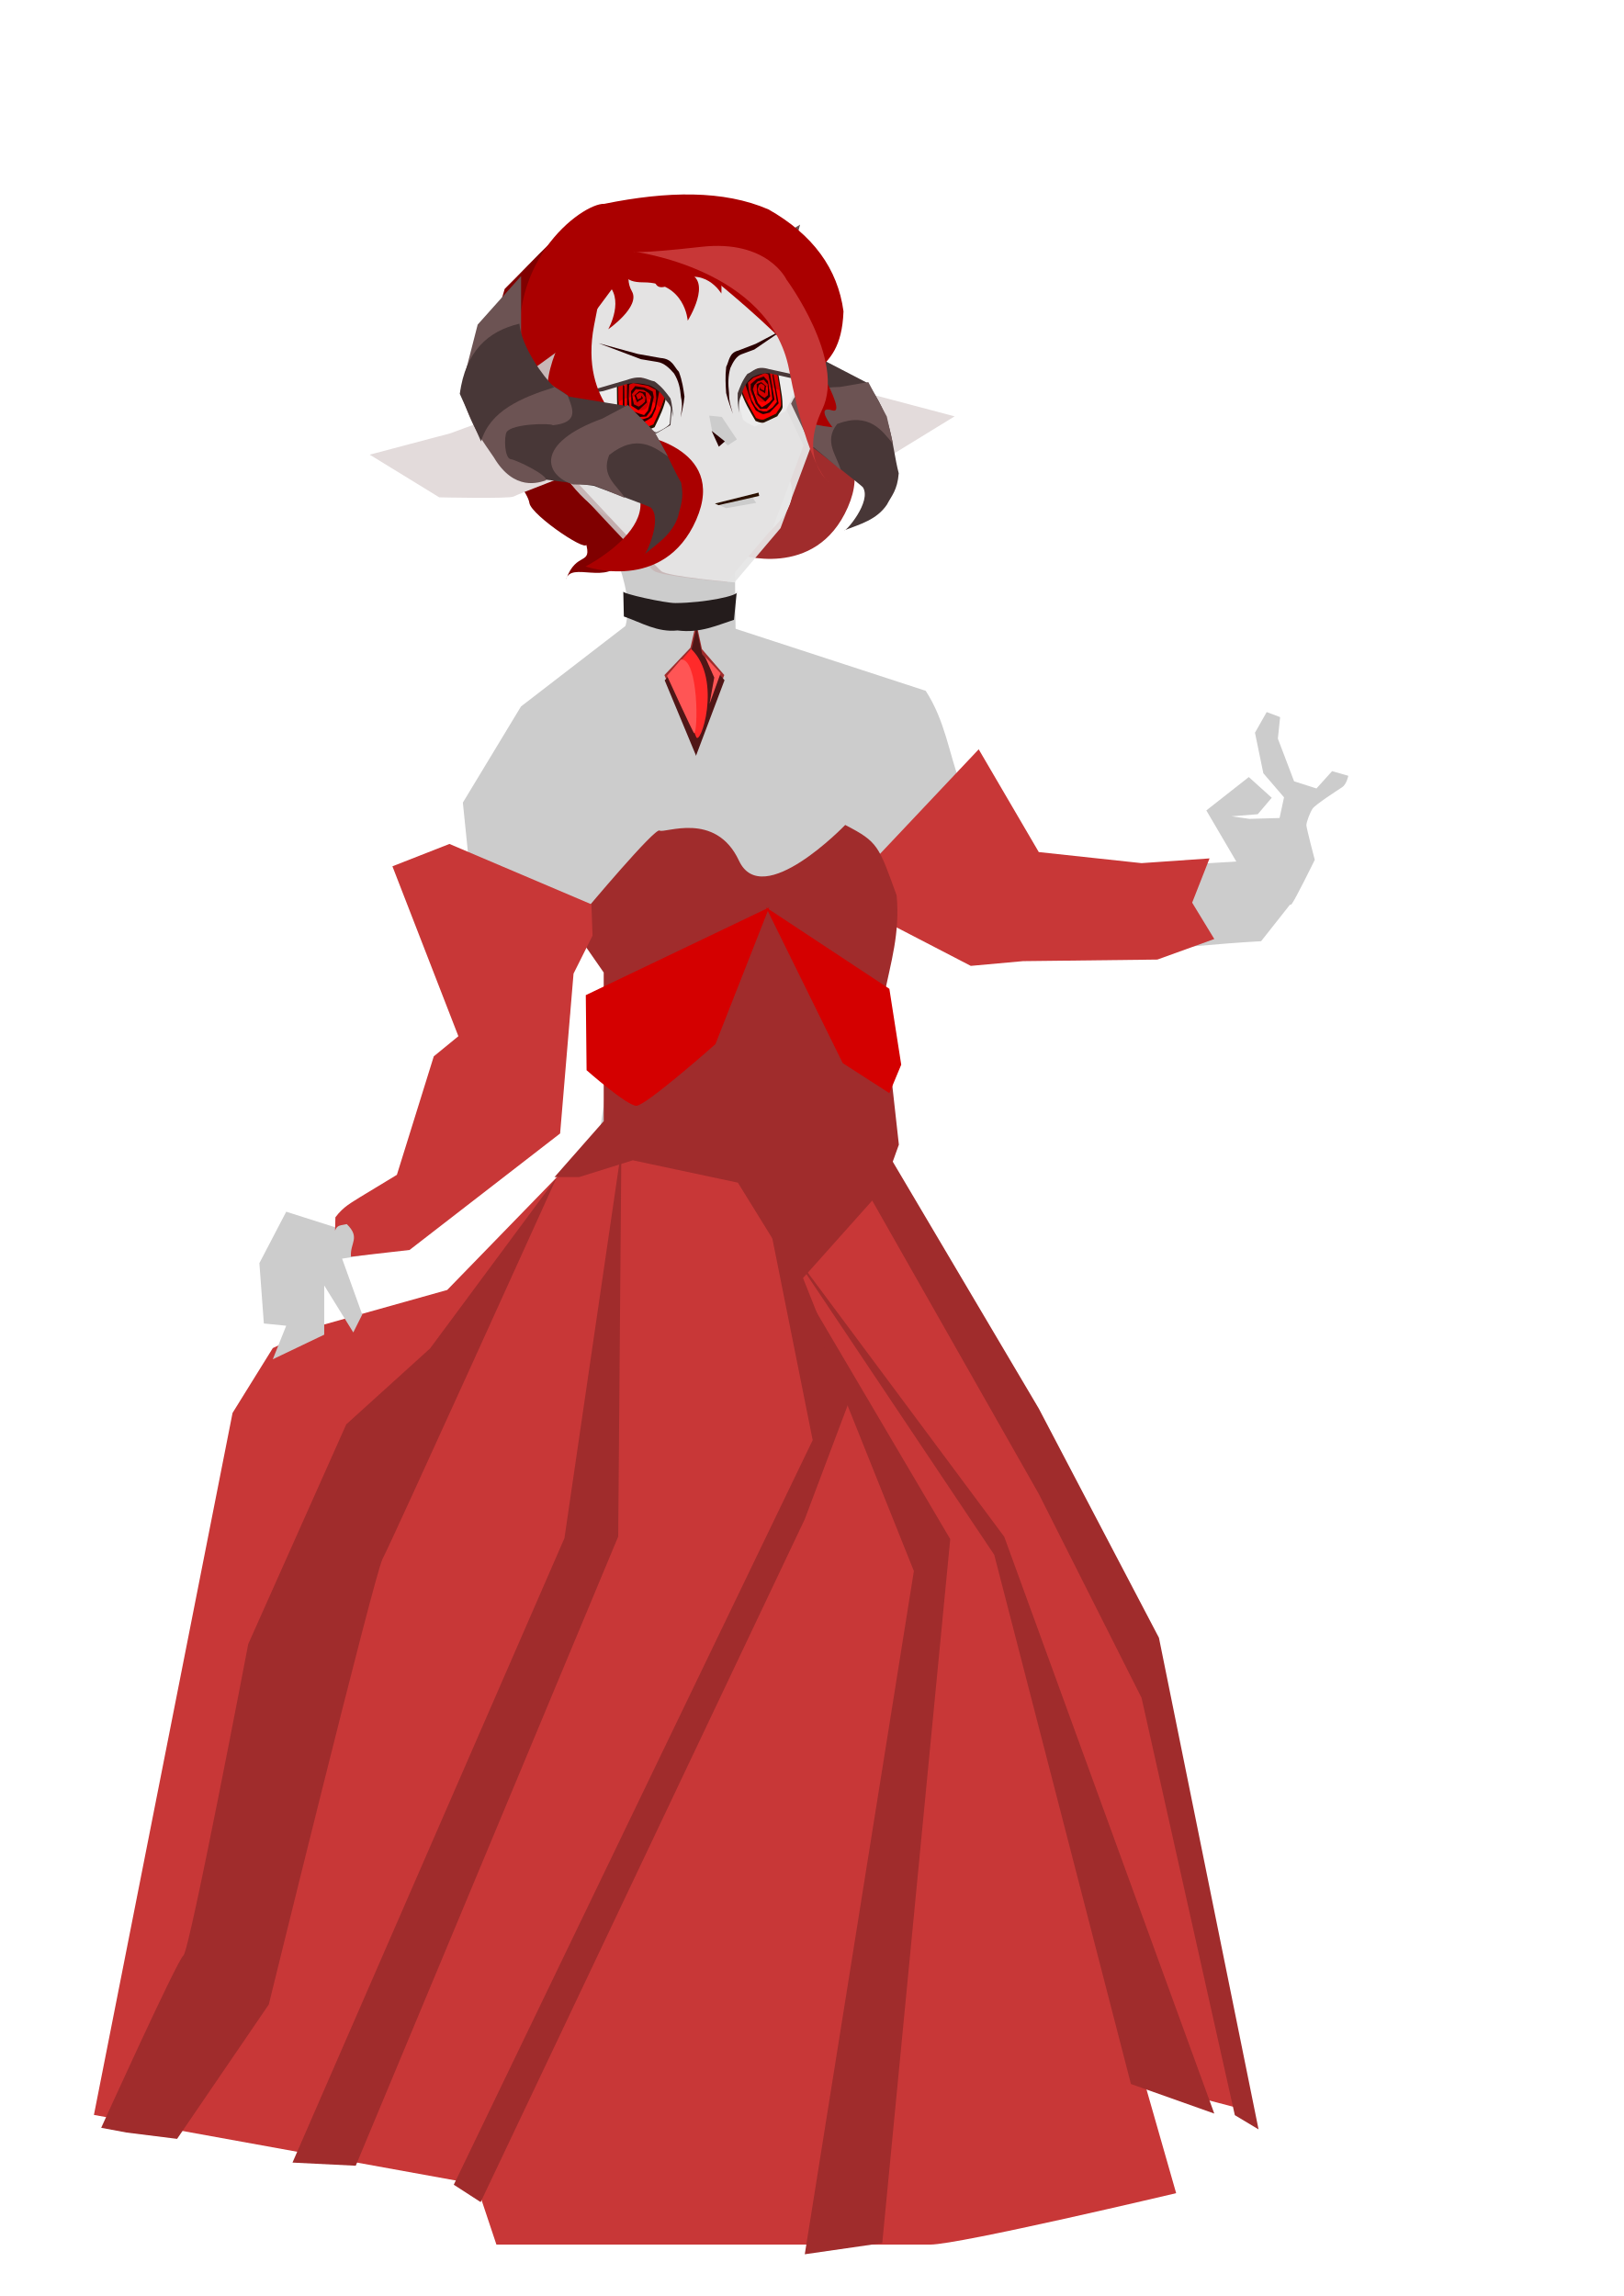
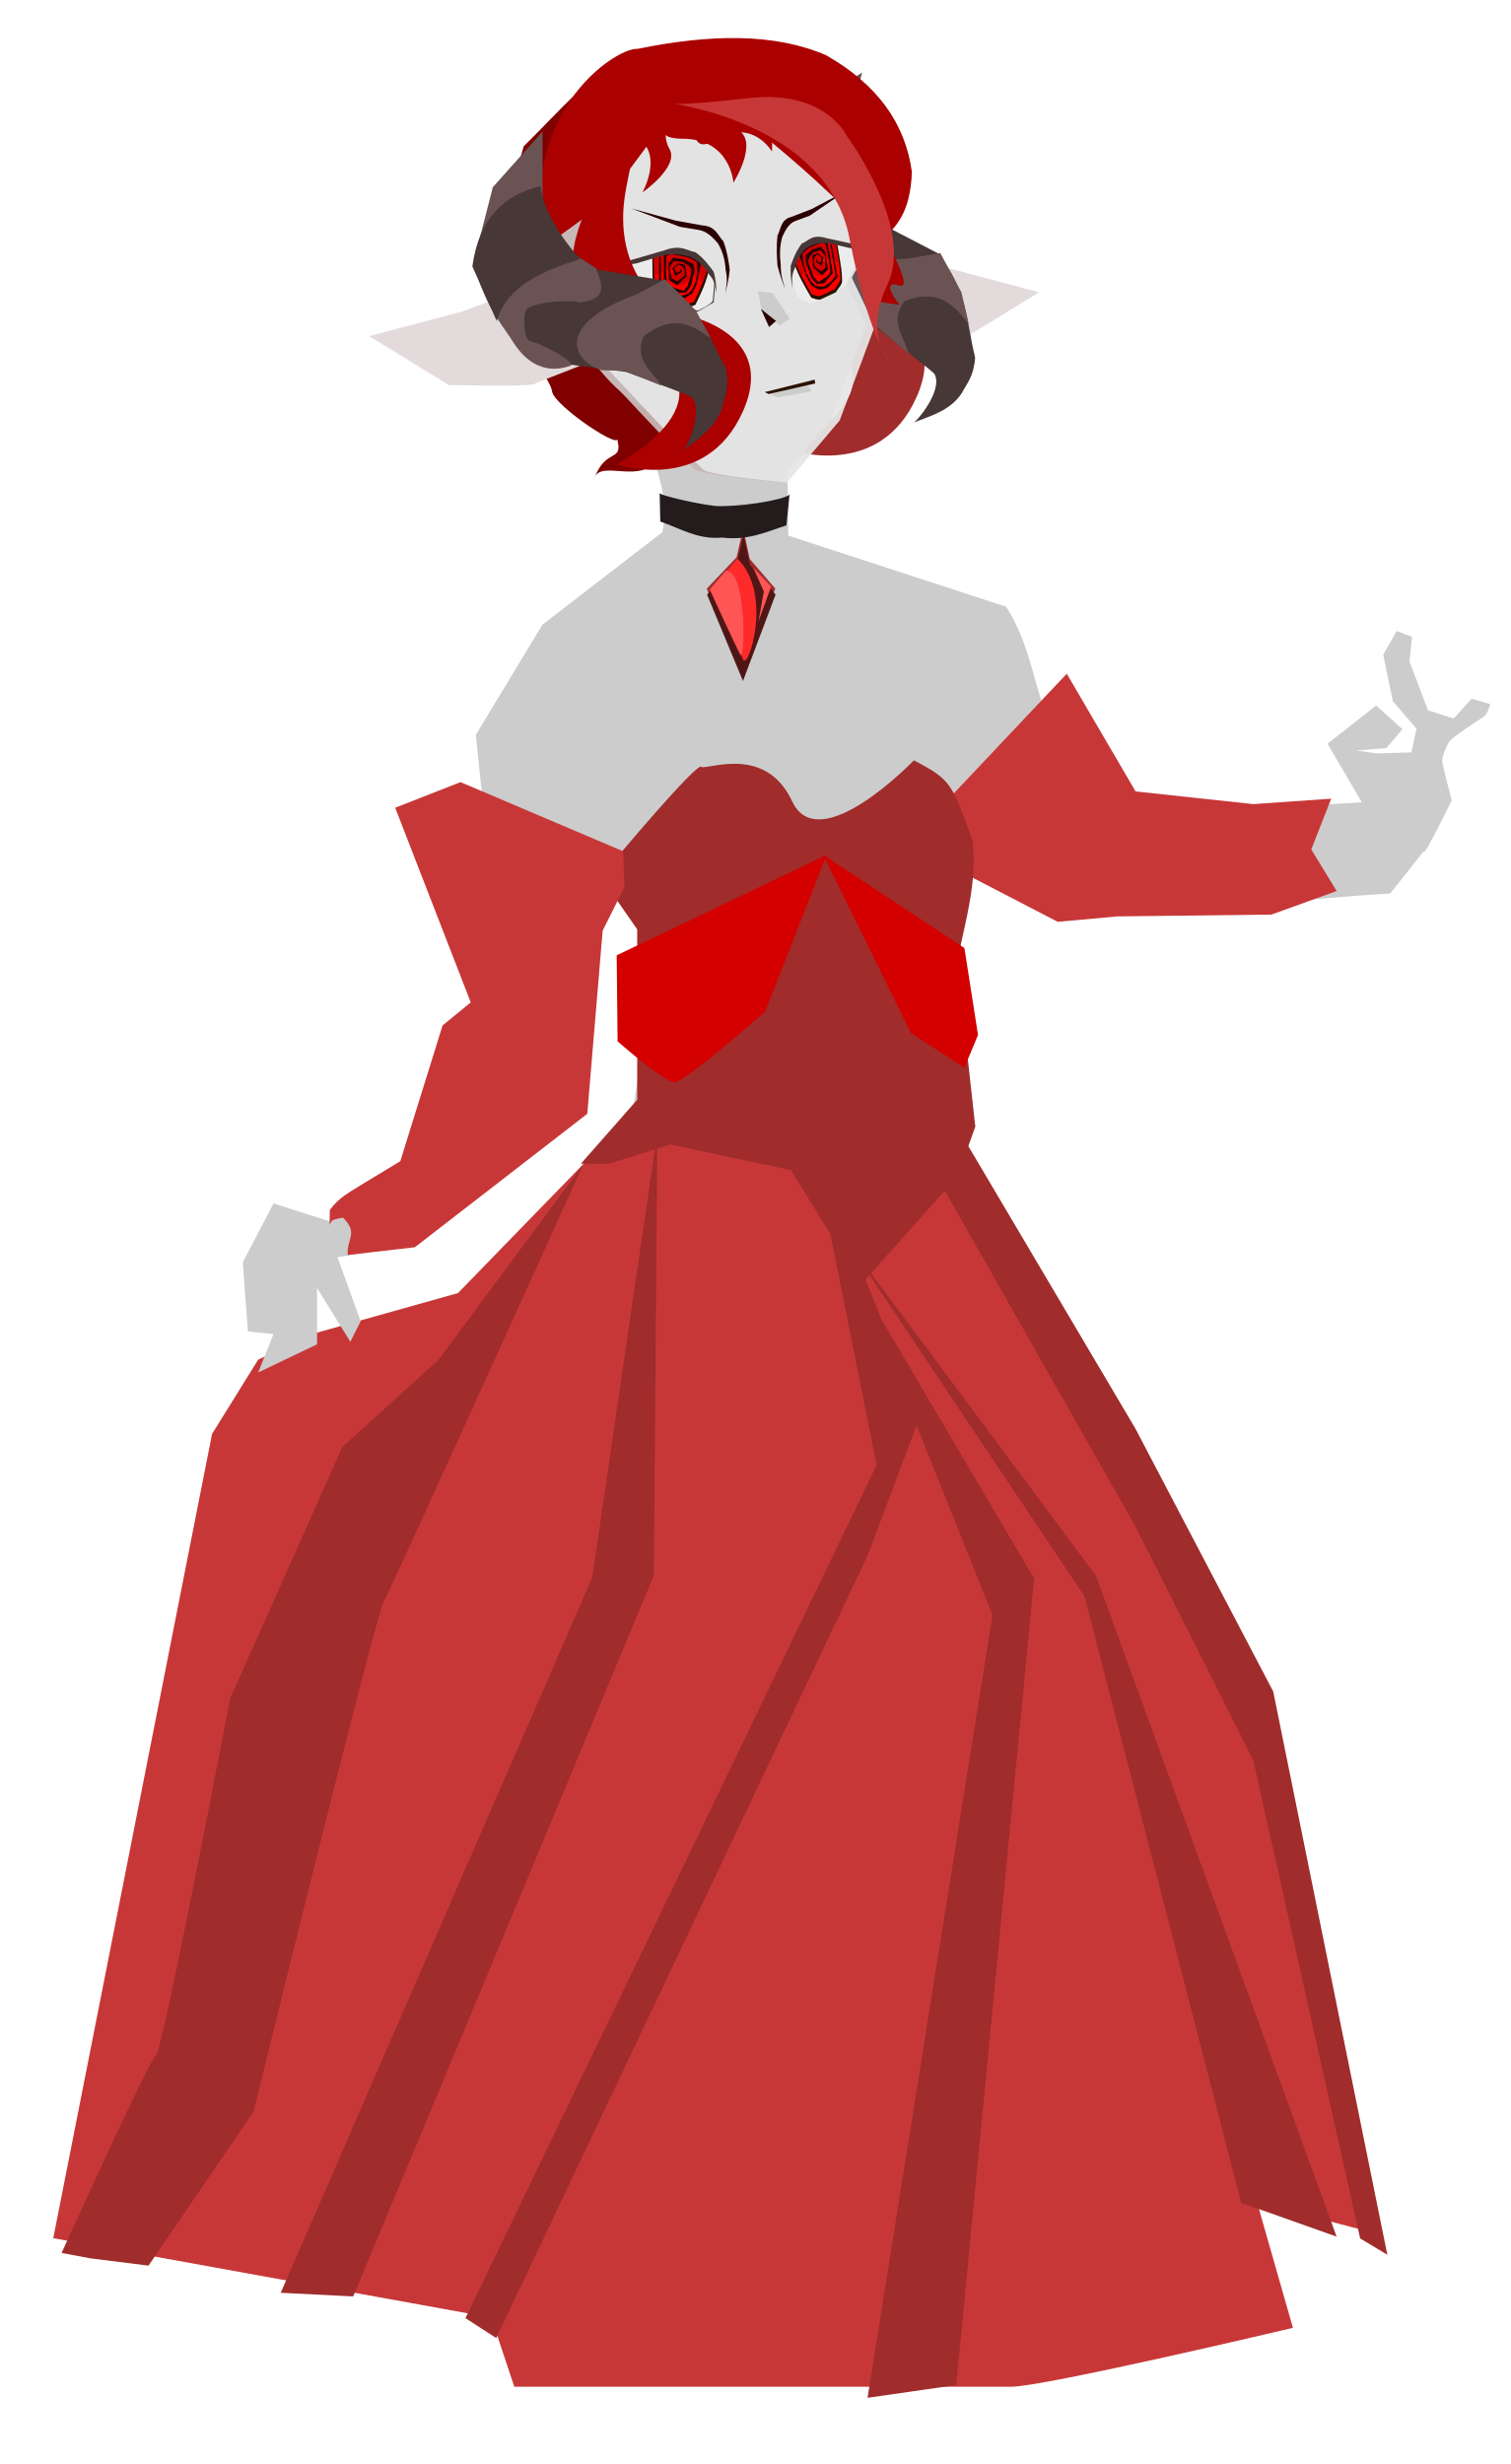
- <svg xmlns="http://www.w3.org/2000/svg" width="210mm" height="297mm" viewBox="0 0 210 297" version="1.1" id="svg5">
+ <svg xmlns="http://www.w3.org/2000/svg" width="644.701" height="1051.52" viewBox="0 0 170.578 278.215" version="1.1" id="svg5">
  <defs id="defs2" />
  <g id="layer1">
-     <path style="fill:#cccccc;fill-opacity:1;stroke-width:0.265" d="m 76.925,64.49 c 1.54,5.895 5.845,11.917 3.615,17.641 l 8.676,2.314 5.928,-2.169 -0.145,-13.592 c 0,0 -19.665,-4.193 -18.074,-4.193 z" id="path3175" />
-     <path style="fill:#800000;fill-opacity:1;stroke-width:0.211" d="m 74.302,29.632 c -0.176,-1.728 -5.312,4.084 -9.028,7.738 -5.741,18.408 2.836,25.102 3.193,27.687 0.226,1.641 8.368,7.06 7.267,5.078 0.945,3.166 -1.186,1.041 -2.532,4.836 0.62,-2.44 5.497,0.888 7.267,-2.539 4.624,-3.308 0.929,-6.126 -1.872,-8.826 z" id="path2945" />
-     <path style="fill:#e3dbdb;fill-opacity:1;stroke-width:0.265" d="m 99.437,46.086 13.599,5.01 10.429,2.761 -8.998,5.521 c 0,0 -9.1,0.204 -9.611,-0.102 -0.511,-0.307 -7.464,-2.863 -8.793,-3.579 -1.329,-0.716 0.613,-7.157 0.613,-7.668 0,-0.511 3.272,-2.352 3.272,-2.352 z" id="path3434-3" />
-     <path style="fill:#a02c2c;fill-opacity:1;stroke-width:0.211" d="m 97.982,33.943 c 0,0 0.44,-3.748 -1.541,6.529 -1.982,10.277 5.285,14.025 5.285,14.025 0,0 12.111,1.572 7.927,11.123 -4.184,9.552 -14.313,6.045 -14.313,6.045 0,0 15.304,-7.859 0.991,-14.388 -14.313,-6.529 1.652,-23.335 1.652,-23.335 z" id="path2681-4" />
-     <g id="g1744">
+     <path style="fill:#cccccc;fill-opacity:1;stroke-width:0.265" d="m 70.79,43.632 c 1.54,5.895 5.845,11.917 3.615,17.641 l 8.676,2.314 5.928,-2.169 -0.145,-13.592 c 0,0 -19.665,-4.193 -18.074,-4.193 z" id="path3175" />
+     <path style="fill:#800000;fill-opacity:1;stroke-width:0.211" d="m 68.167,8.774 c -0.176,-1.728 -5.312,4.084 -9.028,7.738 -5.741,18.408 2.836,25.102 3.193,27.687 0.226,1.641 8.368,7.06 7.267,5.078 0.945,3.166 -1.186,1.041 -2.532,4.836 0.62,-2.44 5.497,0.888 7.267,-2.539 4.624,-3.308 0.929,-6.126 -1.872,-8.826 z" id="path2945" />
+     <path style="fill:#e3dbdb;fill-opacity:1;stroke-width:0.265" d="m 93.303,25.228 13.599,5.01 10.429,2.761 -8.998,5.521 c 0,0 -9.1,0.204 -9.611,-0.102 -0.511,-0.307 -7.464,-2.863 -8.793,-3.579 -1.329,-0.716 0.613,-7.157 0.613,-7.668 0,-0.511 3.272,-2.352 3.272,-2.352 z" id="path3434-3" />
+     <path style="fill:#a02c2c;fill-opacity:1;stroke-width:0.211" d="m 91.847,13.086 c 0,0 0.44,-3.748 -1.541,6.529 -1.982,10.277 5.285,14.025 5.285,14.025 0,0 12.111,1.572 7.927,11.123 -4.184,9.552 -14.313,6.045 -14.313,6.045 0,0 15.304,-7.859 0.991,-14.388 -14.313,-6.529 1.652,-23.335 1.652,-23.335 z" id="path2681-4" />
+     <g id="g1744" transform="translate(-6.134685,-20.85793)">
      <g id="g3067" transform="matrix(0.7287294,0.2424668,-0.220801,0.8002349,69.82764,-58.69951)">
        <path style="fill:#483737;fill-opacity:1;stroke-width:0.265" d="m 72.443,89.433 -6.435,6.29 c -2.143,4.113 -2.371,8.08 -2.024,12.001 1.672,6.345 4.828,7.263 7.013,10.7 l 14.098,1.663 c 0,0 9.387,3.148 9.616,3.326 2.134,1.661 -0.798,7.486 -1.084,7.302 2.269,-1.684 4.801,-3.142 5.784,-5.928 0.342,-1.527 1.056,-2.608 0.506,-5.205 -2.556,-3.981 -3.424,-8.052 -9.326,-11.857 l -9.76,-1.446 c -2.362,-1.976 -5.886,-2.093 -7.085,-5.928 -2.32,-2.768 -1.288,-7.084 -1.301,-10.917 z" id="path1567" />
        <path style="fill:#6c5353;fill-opacity:1;stroke-width:0.265" d="m 72.732,87.625 v 11.134 l 4.338,5.205 3.581,2.153 c 0.821,2.02 2.054,4.161 -2.537,4.597 -0.176,-0.353 -6.954,-0.273 -7.841,1.059 -0.442,0.664 -0.398,4.077 0.723,4.193 0.925,0.096 6.374,2.507 5.952,3.267 -1.143,0.34 -5.376,1.771 -8.844,-3.557 -1.88,-2.588 -3.759,-4.385 -5.639,-10.266 L 65.357,95.144 Z" id="path3001" />
        <path style="fill:#483737;fill-opacity:1;stroke-width:0.265" d="m 72.443,95 c 0.361,3.585 4.025,8.175 5.928,9.833 -5.729,1.639 -10.924,3.68 -12.435,8.387 l -3.615,-7.374 c 0.991,-6.593 4.776,-9.695 10.122,-10.845 z" id="path3057" />
        <path style="fill:#6c5353;fill-opacity:1;stroke-width:0.265" d="m 81.552,119.87 c -4.804,-1.385 -6.642,-6.344 4.989,-10.194 l 4.338,-2.097 4.555,4.193 2.241,3.759 c -2.279,-1.395 -5.299,-3.62 -9.977,-0.217 -1.452,3.242 1.302,4.645 2.675,6.651 l -5.35,-2.024 z" id="path3059" />
      </g>
      <path id="path234-9" style="fill:#c8b7b7;fill-opacity:0.943;stroke-width:0.211" d="m 88.064,27.154 a 15.414,16.564 0 0 0 -15.414,16.564 15.414,16.564 0 0 0 2.419,8.888 l 0.884,5.5 -2.422,4.111 c 0,0 10.129,10.882 11.01,11.607 0.881,0.725 9.468,1.451 9.468,1.451 l 5.946,-7.013 3.964,-10.64 -2.597,-5.466 a 15.414,16.564 0 0 0 0.314,-0.61 l 1.842,-2.63 -0.358,-1.673 a 15.414,16.564 0 0 0 0.358,-3.526 15.414,16.564 0 0 0 -15.414,-16.564 z" />
      <ellipse style="fill:#c8b7b7;fill-opacity:1;stroke-width:0.328" id="path749" cx="85.642" cy="47.98" rx="16.625" ry="20.766" />
      <path id="path234" style="fill:#e6e6e6;fill-opacity:0.943;stroke-width:0.211" d="m 89.055,27.214 a 15.414,16.564 0 0 0 -15.414,16.564 15.414,16.564 0 0 0 2.419,8.888 l 0.884,5.5 -2.422,4.111 c 0,0 10.129,10.882 11.01,11.607 0.881,0.725 9.469,1.451 9.469,1.451 l 5.946,-7.013 3.964,-10.64 -2.597,-5.466 a 15.414,16.564 0 0 0 0.314,-0.61 l 1.842,-2.63 -0.358,-1.673 a 15.414,16.564 0 0 0 0.358,-3.526 15.414,16.564 0 0 0 -15.414,-16.564 z" />
    </g>
-     <g id="g2625" transform="matrix(0.7614458,0,0,0.8361615,16.82841,-32.7551)">
+     <g id="g2625" transform="matrix(0.7614458,0,0,0.8361615,10.69373,-53.61303)">
      <path style="fill:#483737;fill-opacity:1;stroke-width:0.265" d="m 77.831,99.947 7.553,-1.785 2.947,0.327 2.75,2.105 0.949,1.648 -0.248,2.699 -2.405,1.276 -6.82,-1.58 z" id="path1750" />
      <path style="fill:#ececec;fill-opacity:1;stroke-width:0.265" d="m 77.874,99.797 7.553,-1.785 c 1.23,-0.225 2.11,0.022 2.947,0.327 1.2,0.504 1.956,1.318 2.75,2.105 0.425,0.433 0.504,1.024 0.769,1.628 -0.086,0.926 -0.168,1.82 -0.248,2.699 -0.408,0.469 -1.299,0.885 -2.225,1.296 l -6.82,-1.58 z" id="path1750-7" />
      <path style="fill:#2b1100;fill-opacity:1;stroke-width:0.265" d="m 82.677,98.515 4.104,-0.831 2.637,0.807 1.705,1.784 c -0.357,1.869 -1.163,3.32 -2.046,4.994 -0.678,0.267 -1.114,0.453 -1.691,0.404 l -2.964,-0.637 c -0.436,-0.436 -1.382,-0.861 -1.448,-1.318 -0.284,-1.412 -0.253,-1.053 -0.297,-5.202 z" id="path1880" />
      <path style="fill:#ff0000;fill-opacity:1;stroke-width:0.248" d="m 82.952,98.433 3.813,-0.798 2.447,0.76 1.58,1.689 c -0.336,1.775 -1.087,3.154 -1.911,4.745 -0.63,0.255 -1.035,0.432 -1.571,0.387 l -2.751,-0.598 c -0.403,-0.413 -1.282,-0.815 -1.342,-1.248 -0.26,-1.34 -0.232,-0.999 -0.264,-4.938 z" id="path1880-3" />
      <path style="fill:#d40000;fill-opacity:1;stroke-width:0.265" d="m 82.925,98.933 0.046,2.369 c 3.829,-1.743 5.425,-0.339 7.164,0.995 l 0.728,-1.81 -1.567,-1.611 -3.439,-0.8 z" id="path2037" />
      <path style="fill:#2b0000;fill-opacity:1;stroke-width:0.244" d="m 94.159,100.535 c -0.182,-1.201 -0.357,-2.398 -0.948,-3.842 -0.865,-0.814 -1.082,-2.005 -3.115,-2.138 l -3.855,-0.624 -6.681,-1.663 7.209,2.475 2.773,0.42 c 1.166,0.148 2.113,1.006 2.846,1.79 0.771,1.148 1.048,2.235 1.179,3.679 0.35,1.34 0.035,2.142 -0.05,3.13 0.217,-1.063 0.505,-1.858 0.642,-3.227 z" id="path1741-4" />
      <ellipse style="fill:#d40000;fill-opacity:1;stroke-width:0.298" id="path2145" cx="97.479" cy="91.245" rx="1.276" ry="1.211" transform="rotate(6.331152)" />
      <path style="fill:#2b0000;fill-opacity:1;stroke-width:0.265" d="m 83.705,98.696 -0.033,4.471 2.185,1.168 c 0,0 1.047,0.065 1.327,0.096 0.279,0.031 1.468,-0.712 1.468,-0.712 l 0.626,-1.242 0.632,-2.913 -1.344,-0.869 -3.373,-0.657 -0.785,0.35 -0.022,4.138 1.903,1.163 1.397,-0.076 0.742,-0.895 0.516,-2.103 -0.186,-0.869 -1.397,-0.618 -1.569,-0.226 -0.703,0.771 0.057,2.269 1.208,0.7 1.42,-1.206 -0.237,-1.569 -1.033,-0.192 -0.847,0.678 0.472,1.081 0.229,-0.206 0.768,-0.429 -0.26,-0.44 -0.068,0.378 -0.567,0.246 -0.308,-0.703 0.663,-0.415 0.494,0.183 0.446,0.615 -0.073,0.661 -0.483,0.409 -0.579,0.347 -0.81,-0.347 -0.339,-1.581 0.652,-0.776 1.324,0.121 0.847,0.48 0.449,0.59 c 0,0 -0.231,0.926 -0.271,1.05 -0.04,0.124 -0.299,1.073 -0.299,1.073 l -0.643,0.7 -0.872,-0.251 -0.892,-0.305 -0.7,-0.412 -0.153,-1.869 0.079,-1.869 0.646,-0.263 2.574,0.44 1.296,0.607 0.105,1.375 -0.24,1.234 -0.528,1.047 -0.556,0.607 -0.906,0.285 -0.703,0.076 -1.363,-0.46 -1.104,-0.714 -0.046,-3.991 z" id="path2385" />
      <path style="fill:#483737;fill-opacity:1;stroke-width:0.265" d="m 91.773,100.805 c -0.7,-0.875 -1.39,-1.751 -2.691,-2.626 -1.393,-0.24 -2.132,-1.092 -4.703,-0.231 l -5.022,1.334 -8.934,1.846 9.908,-1.447 3.601,-0.983 c 1.503,-0.436 3.015,-0.199 4.232,0.08 1.409,0.553 2.181,1.292 2.914,2.386 0.963,0.907 0.89,1.699 1.174,2.531 -0.151,-0.955 -0.108,-1.728 -0.479,-2.89 z" id="path1741" />
      <path style="fill:#ececec;fill-opacity:1;stroke-width:0.243" d="m 114.138,97.506 -6.401,-1.043 c -1.029,-0.102 -1.686,0.243 -2.296,0.645 -0.862,0.644 -1.308,1.559 -1.789,2.451 -0.256,0.49 -0.203,1.105 -0.296,1.754 0.25,0.943 0.491,1.852 0.728,2.747 0.419,0.439 1.214,0.773 2.037,1.099 l 5.153,-2.337 z" id="path1750-7-4" />
      <path style="fill:#2b1100;fill-opacity:1;stroke-width:0.243" d="m 110.039,96.691 -3.45,-0.423 -1.954,1.105 -1.016,2.011 c 0.653,1.883 1.583,3.289 2.619,4.916 0.595,0.204 0.981,0.348 1.434,0.238 l 2.249,-0.965 c 0.263,-0.494 0.938,-1.03 0.901,-1.506 -0.05,-1.48 -0.004,-1.109 -0.783,-5.376 z" id="path1880-2" />
      <path style="fill:#ff0000;fill-opacity:1;stroke-width:0.228" d="m 109.803,96.636 -3.211,-0.42 -1.811,1.037 -0.934,1.901 c 0.617,1.788 1.49,3.127 2.462,4.675 0.555,0.196 0.914,0.336 1.335,0.233 l 2.086,-0.903 c 0.242,-0.467 0.867,-0.971 0.83,-1.422 -0.054,-1.404 -0.01,-1.051 -0.757,-5.1 z" id="path1880-3-1" />
      <path style="fill:#d40000;fill-opacity:1;stroke-width:0.243" d="m 109.922,97.146 0.428,2.439 c -3.409,-1.39 -4.412,0.22 -5.543,1.772 l -0.939,-1.784 0.939,-1.819 2.598,-1.182 z" id="path2037-5" />
      <path style="fill:#2b0000;fill-opacity:1;stroke-width:0.224" d="m 101.238,99.969 c -0.09,-1.253 -0.184,-2.502 0.005,-4.046 0.533,-0.927 0.473,-2.173 2.075,-2.523 l 2.965,-1.044 5.025,-2.409 -5.289,3.298 -2.139,0.722 c -0.905,0.274 -1.495,1.255 -1.928,2.137 -0.393,1.261 -0.401,2.406 -0.223,3.903 -0.017,1.414 0.392,2.205 0.654,3.211 -0.383,-1.069 -0.769,-1.855 -1.147,-3.249 z" id="path1741-4-4" />
      <ellipse style="fill:#d40000;fill-opacity:1;stroke-width:0.273" id="path2145-3" cx="-76.241" cy="125.398" rx="1.026" ry="1.27" transform="matrix(-0.9627929,0.2702402,0.2702402,0.9627929,0,0)" />
      <path style="fill:#2b0000;fill-opacity:1;stroke-width:0.243" d="m 109.251,96.985 0.904,4.59 -1.521,1.429 c 0,0 -0.826,0.176 -1.044,0.237 -0.218,0.061 -1.315,-0.577 -1.315,-0.577 l -0.746,-1.21 -1.078,-2.927 0.906,-1.034 2.573,-1.028 0.697,0.278 0.83,4.249 -1.296,1.394 -1.134,0.068 -0.77,-0.842 -0.826,-2.107 -0.021,-0.913 0.998,-0.781 1.213,-0.396 0.714,0.718 0.4,2.338 -0.83,0.846 -1.374,-1.09 -0.118,-1.637 0.79,-0.305 0.811,0.607 -0.166,1.16 -0.224,-0.188 -0.699,-0.361 0.122,-0.48 0.129,0.382 0.503,0.193 0.109,-0.754 -0.613,-0.357 -0.36,0.24 -0.237,0.679 0.188,0.671 0.467,0.37 0.532,0.296 0.581,-0.441 -0.039,-1.659 -0.675,-0.729 -1.037,0.263 -0.584,0.582 -0.244,0.653 c 0,0 0.367,0.927 0.423,1.05 0.056,0.124 0.45,1.071 0.45,1.071 l 0.653,0.652 0.649,-0.349 0.655,-0.407 0.48,-0.497 -0.244,-1.936 -0.43,-1.912 -0.569,-0.202 -1.976,0.722 -0.919,0.759 0.186,1.423 0.434,1.242 0.628,1.021 0.564,0.565 0.782,0.198 0.578,0.005 1.002,-0.615 0.744,-0.849 -0.747,-4.105 z" id="path2385-9" />
      <path style="fill:#483737;fill-opacity:1;stroke-width:0.243" d="m 103.202,99.997 c 0.389,-0.973 0.77,-1.944 1.64,-2.98 1.068,-0.393 1.494,-1.345 3.722,-0.73 l 4.284,0.845 7.518,0.961 -8.22,-0.449 -3.077,-0.632 c -1.29,-0.291 -2.454,0.111 -3.374,0.526 -1.02,0.716 -1.494,1.555 -1.866,2.756 -0.593,1.033 -0.379,1.839 -0.444,2.723 -0.067,-0.997 -0.253,-1.787 -0.183,-3.019 z" id="path1741-1" />
    </g>
-     <path style="fill:#cccccc;fill-opacity:1;stroke-width:0.211" d="m 91.724,53.764 0.389,2.052 2.024,1.795 1.168,-0.769 -1.946,-2.907 z" id="path2551" />
-     <path style="fill:#2b0000;fill-opacity:1;stroke-width:0.211" d="m 92.035,55.73 0.934,2.052 0.779,-0.684 z" id="path2549" />
-     <path style="fill:#e3dbdb;fill-opacity:1;stroke-width:0.265" d="m 71.843,51.042 -13.599,5.01 -10.429,2.761 8.998,5.521 c 0,0 9.1,0.204 9.611,-0.102 0.511,-0.307 7.464,-2.863 8.793,-3.579 1.329,-0.716 -0.613,-7.157 -0.613,-7.668 0,-0.511 -3.272,-2.352 -3.272,-2.352 z" id="path3434" />
-     <path style="fill:#cccccc;fill-opacity:1;stroke-width:0.211" d="m 93.125,65.391 4.048,-1.282 0.623,0.94 -3.893,0.684 z" id="path2628" />
-     <path style="fill:#2b1100;fill-opacity:1;stroke-width:0.211" d="m 92.931,65.348 5.255,-1.197 -0.078,-0.427 -5.644,1.411 z" id="path2630" />
-     <g id="g2687" transform="matrix(0.7614458,0,0,0.8361615,16.71831,-32.876)">
+     <path style="fill:#cccccc;fill-opacity:1;stroke-width:0.211" d="m 85.589,32.906 0.389,2.052 2.024,1.795 1.168,-0.769 -1.946,-2.907 z" id="path2551" />
+     <path style="fill:#2b0000;fill-opacity:1;stroke-width:0.211" d="m 85.901,34.872 0.934,2.052 0.779,-0.684 z" id="path2549" />
+     <path style="fill:#e3dbdb;fill-opacity:1;stroke-width:0.265" d="m 65.708,30.184 -13.599,5.01 -10.429,2.761 8.998,5.521 c 0,0 9.1,0.204 9.611,-0.102 0.511,-0.307 7.464,-2.863 8.793,-3.579 1.329,-0.716 -0.613,-7.157 -0.613,-7.668 0,-0.511 -3.272,-2.352 -3.272,-2.352 z" id="path3434" />
+     <path style="fill:#cccccc;fill-opacity:1;stroke-width:0.211" d="m 86.99,44.533 4.048,-1.282 0.623,0.94 -3.893,0.684 z" id="path2628" />
+     <path style="fill:#2b1100;fill-opacity:1;stroke-width:0.211" d="m 86.796,44.49 5.255,-1.197 -0.078,-0.427 -5.644,1.411 z" id="path2630" />
+     <g id="g2687" transform="matrix(0.7614458,0,0,0.8361615,10.58362,-53.73393)">
      <path style="fill:#aa0000;fill-opacity:1;stroke-width:0.265" d="m 92.541,72.587 -5.205,4.627 c 0,0 -7.085,5.784 0,5.784 7.085,0 7.519,5.928 7.519,5.928 0,0 4.31,-6.22 0,-7.374 -4.31,-1.155 -4.784,-4.639 -3.731,-6.462 1.053,-1.823 1.417,-2.503 1.417,-2.503 z" id="path2634" />
      <path style="fill:#aa0000;fill-opacity:1;stroke-width:0.232" d="m 91.785,72.718 -1.891,5.786 c 0,0 -2.796,7.467 2.497,4.585 5.293,-2.882 8.176,1.641 8.176,1.641 0,0 0.535,-6.684 -3.183,-5.846 -3.718,0.838 -5.576,-1.731 -5.577,-3.605 -7.02e-4,-1.874 -0.022,-2.561 -0.022,-2.561 z" id="path2634-1" />
      <path style="fill:#aa0000;fill-opacity:1;stroke-width:0.201" d="m 89.119,76.47 -5.089,1.924 c 0,0 -6.647,2.21 -3.152,4.603 3.495,2.393 0.478,7.258 0.478,7.258 0,0 5.516,-3.494 4.019,-5.869 -1.496,-2.375 0.169,-5.308 1.682,-6.403 1.513,-1.096 2.063,-1.513 2.063,-1.513 z" id="path2634-3" />
      <path style="fill:#aa0000;fill-opacity:1;stroke-width:0.265" d="m 67.237,97.313 c -4.703,-17.01 9.698,-26.605 13.447,-26.461 10.704,-1.989 20.282,-2.148 27.907,0.868 7.534,3.898 11.746,9.164 12.724,15.761 -0.23,5.613 -2.375,7.397 -4.482,9.254 L 105.121,81.697 84.01,81.552 75.768,91.674 Z" id="path2940" />
      <path style="fill:#aa0000;fill-opacity:1;stroke-width:0.265" d="m 96.735,80.685 c 0,0 27.039,19.231 19.81,21.545 -7.23,2.314 2.892,3.181 2.892,3.181 0,0 -3.037,-3.47 0,-2.603 3.037,0.868 -5.35,-11.423 -5.35,-11.423 0,0 -9.11,-8.242 -13.447,-9.543 -4.338,-1.301 -3.904,-1.157 -3.904,-1.157 z" id="path2712" />
      <path style="fill:#c83737;fill-opacity:1;stroke-width:0.265" d="m 85.601,78.226 c 0,0 23.135,2.603 26.461,18.219 3.326,15.616 6.796,17.496 6.796,17.496 0,0 -5.205,-3.615 -1.157,-11.278 4.049,-7.664 -6.073,-20.099 -6.073,-20.099 0,0 -3.181,-6.218 -14.46,-5.061 -11.278,1.157 -11.568,0.723 -11.568,0.723 z" id="path2938" />
      <path style="fill:#aa0000;fill-opacity:1;stroke-width:0.265" d="m 80.974,81.841 c 0,0 0.578,-4.482 -2.024,7.808 -2.603,12.291 6.941,16.773 6.941,16.773 0,0 15.906,1.88 10.411,13.303 -5.495,11.423 -18.797,7.23 -18.797,7.23 0,0 20.099,-9.399 1.301,-17.207 -18.797,-7.808 2.169,-27.907 2.169,-27.907 z" id="path2681" />
    </g>
-     <g id="g3067-7" transform="matrix(0.7614458,0,0,0.8361615,12.01247,-37.56426)">
+     <g id="g3067-7" transform="matrix(0.7614458,0,0,0.8361615,5.877787,-58.42219)">
      <path style="fill:#483737;fill-opacity:1;stroke-width:0.265" d="m 72.443,89.433 -6.435,6.29 c -2.143,4.113 -2.371,8.08 -2.024,12.001 1.672,6.345 4.828,7.263 7.013,10.7 l 14.098,1.663 c 0,0 9.387,3.148 9.616,3.326 2.134,1.661 -0.798,7.486 -1.084,7.302 2.269,-1.684 4.801,-3.142 5.784,-5.928 0.342,-1.527 1.056,-2.608 0.506,-5.205 -2.556,-3.981 -3.424,-8.052 -9.326,-11.857 l -9.76,-1.446 c -2.362,-1.976 -5.886,-2.093 -7.085,-5.928 -2.32,-2.768 -1.288,-7.084 -1.301,-10.917 z" id="path1567-4" />
      <path style="fill:#6c5353;fill-opacity:1;stroke-width:0.265" d="m 72.732,87.625 v 11.134 l 4.338,5.205 3.581,2.153 c 0.821,2.02 2.054,4.161 -2.537,4.597 -0.176,-0.353 -6.954,-0.273 -7.841,1.059 -0.442,0.664 -0.398,4.077 0.723,4.193 0.925,0.096 6.374,2.507 5.952,3.267 -1.143,0.34 -5.376,1.771 -8.844,-3.557 -1.88,-2.588 -3.759,-4.385 -5.639,-10.266 L 65.357,95.144 Z" id="path3001-0" />
      <path style="fill:#483737;fill-opacity:1;stroke-width:0.265" d="m 72.443,95 c 0.361,3.585 4.025,8.175 5.928,9.833 -5.729,1.639 -10.924,3.68 -12.435,8.387 l -3.615,-7.374 c 0.991,-6.593 4.776,-9.695 10.122,-10.845 z" id="path3057-5" />
      <path style="fill:#6c5353;fill-opacity:1;stroke-width:0.265" d="m 81.552,119.87 c -4.804,-1.385 -6.642,-6.344 4.989,-10.194 l 4.338,-2.097 4.555,4.193 2.241,3.759 c -2.279,-1.395 -5.299,-3.62 -9.977,-0.217 -1.452,3.242 1.302,4.645 2.675,6.651 l -5.35,-2.024 z" id="path3059-1" />
    </g>
-     <path style="fill:#cccccc;fill-opacity:1;stroke-width:0.265" d="m 81.263,80.685 -13.881,10.7 -7.519,12.435 1.446,14.17 13.881,0.289 c 0,0 4.916,4.916 5.205,6.073 0.289,1.157 -2.892,22.557 -2.892,22.557 l -3.759,6.941 19.087,6.073 c 0,0 12.724,-0.289 15.038,0.289 2.314,0.578 7.519,-8.965 7.519,-8.965 l -2.314,-31.811 1.157,-20.822 -0.868,13.592 c 4.752,3.894 8.91,8.128 15.45,11.001 11.652,1.065 22.881,-0.828 34.291,-1.457 l 4.338,-5.495 -1.157,-5.205 -31.314,1.919 C 121.507,105.658 124.805,97.23 119.725,89.36 L 92.252,80.395 Z" id="path3177" />
-     <path style="fill:#c83737;fill-opacity:1;stroke-width:0.265" d="m 112.878,111.447 13.701,-14.519 7.771,13.292 13.292,1.431 8.793,-0.613 -2.249,5.726 2.863,4.703 -7.362,2.658 -17.382,0.204 -6.748,0.613 -11.042,-5.726 z" id="path3362" />
-     <path style="fill:#cccccc;fill-opacity:1;stroke-width:0.23" d="m 163.827,92.108 1.735,0.655 -0.289,2.785 2.097,5.516 2.892,0.928 2.024,-2.239 2.097,0.601 c 0,0 -0.217,1.092 -0.795,1.475 -0.578,0.382 -3.47,2.239 -3.832,2.785 -0.361,0.546 -0.795,1.748 -0.795,2.13 0,0.382 1.084,4.478 1.084,4.478 0,0 -2.603,5.338 -3.037,5.775 -0.434,0.437 -5.928,-3.536 -5.928,-3.536 l -5.061,-8.629 5.495,-4.315 2.964,2.676 -1.807,2.13 -3.398,0.273 2.314,0.328 3.904,-0.109 0.578,-2.676 -2.675,-3.113 -1.084,-5.243 z" id="path3246" />
-     <path style="fill:#c83737;fill-opacity:1;stroke-width:0.265" d="m 77.793,146.331 -19.954,20.533 -16.484,4.627 -6.073,2.892 -5.205,8.387 -17.93,90.806 49.452,8.965 2.603,7.808 c 0,0 52.344,0 56.103,0 3.759,0 31.811,-6.651 31.811,-6.651 l -4.049,-14.17 12.146,3.181 -11.857,-59.574 -39.041,-74.322 -32.968,9.254 z" id="path3248" />
-     <path style="fill:#a02c2c;fill-opacity:1;stroke-width:0.265" d="m 75.768,117.701 c 0,0 8.965,-10.7 9.543,-10.266 0.578,0.434 7.23,-2.603 10.266,3.904 3.037,6.507 13.737,-4.627 13.737,-4.627 4.264,2.205 4.313,2.668 6.651,9.11 0.466,4.887 -0.781,8.747 -1.591,12.869 l 0.289,5.061 1.591,14.315 -2.024,5.639 -10.845,12.146 -7.953,-12.869 -13.592,-2.892 -6.941,2.169 h -3.181 l 6.362,-7.23 v -19.231 l -3.615,-5.205 z" id="path3250" />
-     <path style="fill:#cccccc;fill-opacity:1;stroke-width:0.265" d="m 60.73,111.917 0.868,10.7 0.578,12.435 -10.989,17.641 -7.808,6.073 -6.362,-2.024 -3.47,6.651 0.578,7.808 2.892,0.289 -1.735,4.338 6.651,-3.181 v -6.362 l 3.759,6.073 1.157,-2.314 -2.603,-7.23 8.965,-1.446 16.484,-12.724 4.049,-17.641 0.289,-15.906 z" id="path3179" />
-     <path style="fill:#c83737;fill-opacity:1;stroke-width:0.265" d="m 76.491,116.978 0.145,4.049 -2.458,4.916 -1.735,20.677 -19.471,15.07 -7.579,0.868 c -0.154,-1.78 1.271,-2.435 -0.542,-4.215 -0.774,0.192 -1.263,0.082 -1.515,0.848 l 0.042,-1.726 c 1.06,-1.421 2.121,-1.909 3.181,-2.603 l 4.772,-2.892 4.772,-15.327 3.181,-2.603 -8.531,-21.979 7.374,-2.892 z" id="path3360" />
-     <path style="fill:#a02c2c;fill-opacity:1;stroke-width:0.265" d="m 71.98,152.345 -16.359,22.085 -10.838,9.816 -12.678,28.424 c 0,0 -7.566,39.671 -8.384,40.284 -0.818,0.613 -10.633,22.289 -10.633,22.289 l 3.272,0.613 6.544,0.818 11.86,-17.382 c 0,0 13.701,-55.826 14.723,-57.666 1.022,-1.84 22.494,-49.282 22.494,-49.282 z" id="path3364" />
-     <path style="fill:#a02c2c;fill-opacity:1;stroke-width:0.265" d="m 80.364,148.664 -7.362,50.304 -35.172,80.773 8.18,0.409 33.945,-81.387 z" id="path3420" />
-     <path style="fill:#a02c2c;fill-opacity:1;stroke-width:0.265" d="m 97.95,150.504 7.157,35.786 -46.419,96.315 3.476,2.249 41.92,-88.339 5.93,-15.746 z" id="path3422" />
-     <path style="fill:#a02c2c;fill-opacity:1;stroke-width:0.266" d="m 103.063,165.432 15.132,37.789 -14.11,88.381 10.02,-1.445 8.793,-91.065 z" id="path3424" />
-     <path style="fill:#a02c2c;fill-opacity:1;stroke-width:0.277" d="m 101.427,160.524 28.457,38.264 27.164,74.614 -10.779,-3.826 -17.678,-68.45 z" id="path3426" />
-     <path style="fill:#a02c2c;fill-opacity:1;stroke-width:0.265" d="m 111.242,152.549 23.107,40.693 13.292,26.379 12.065,53.985 3.067,1.84 -12.883,-63.596 -15.541,-29.651 -19.835,-33.536 z" id="path3428" />
-     <path style="fill:#d40000;fill-opacity:1;stroke-width:0.265" d="m 99.484,117.377 -23.721,11.349 0.102,9.713 c 0,0 5.214,4.601 6.441,4.601 1.227,0 10.224,-7.975 10.224,-7.975 z" id="path3430" />
-     <path style="fill:#d40000;fill-opacity:1;stroke-width:0.265" d="m 99.075,117.377 9.918,20.142 6.032,3.885 1.534,-3.681 -1.534,-9.815 z" id="path3432" />
-     <g id="g4541">
+     <path style="fill:#cccccc;fill-opacity:1;stroke-width:0.265" d="m 75.128,59.827 -13.881,10.7 -7.519,12.435 1.446,14.17 13.881,0.289 c 0,0 4.916,4.916 5.205,6.073 0.289,1.157 -2.892,22.557 -2.892,22.557 l -3.759,6.941 19.087,6.073 c 0,0 12.724,-0.289 15.038,0.289 2.314,0.578 7.519,-8.965 7.519,-8.965 l -2.314,-31.811 1.157,-20.822 -0.868,13.592 c 4.752,3.894 8.91,8.128 15.45,11.001 11.652,1.065 22.881,-0.828 34.291,-1.457 l 4.338,-5.495 -1.157,-5.205 -31.314,1.919 C 115.373,84.8 118.671,76.372 113.591,68.502 L 86.118,59.537 Z" id="path3177" />
+     <path style="fill:#c83737;fill-opacity:1;stroke-width:0.265" d="m 106.744,90.589 13.701,-14.519 7.771,13.292 13.292,1.431 8.793,-0.613 -2.249,5.726 2.863,4.703 -7.362,2.658 -17.382,0.204 -6.748,0.613 -11.042,-5.726 z" id="path3362" />
+     <path style="fill:#cccccc;fill-opacity:1;stroke-width:0.23" d="m 157.692,71.25 1.735,0.655 -0.289,2.785 2.097,5.516 2.892,0.928 2.024,-2.239 2.097,0.601 c 0,0 -0.217,1.092 -0.795,1.475 -0.578,0.382 -3.47,2.239 -3.832,2.785 -0.361,0.546 -0.795,1.748 -0.795,2.13 0,0.382 1.084,4.478 1.084,4.478 0,0 -2.603,5.338 -3.037,5.775 -0.434,0.437 -5.928,-3.536 -5.928,-3.536 l -5.061,-8.629 5.495,-4.315 2.964,2.676 -1.807,2.13 -3.398,0.273 2.314,0.328 3.904,-0.109 0.578,-2.676 -2.675,-3.113 -1.084,-5.243 z" id="path3246" />
+     <path style="fill:#c83737;fill-opacity:1;stroke-width:0.265" d="m 71.658,125.473 -19.954,20.533 -16.484,4.627 -6.073,2.892 -5.205,8.387 -17.93,90.806 49.452,8.965 2.603,7.808 c 0,0 52.344,0 56.103,0 3.759,0 31.811,-6.651 31.811,-6.651 l -4.049,-14.17 12.146,3.181 -11.857,-59.574 -39.041,-74.322 -32.968,9.254 z" id="path3248" />
+     <path style="fill:#a02c2c;fill-opacity:1;stroke-width:0.265" d="m 69.634,96.843 c 0,0 8.965,-10.7 9.543,-10.266 0.578,0.434 7.23,-2.603 10.266,3.904 3.037,6.507 13.737,-4.627 13.737,-4.627 4.264,2.205 4.313,2.668 6.651,9.11 0.466,4.887 -0.781,8.747 -1.591,12.869 l 0.289,5.061 1.591,14.315 -2.024,5.639 -10.845,12.146 -7.953,-12.869 -13.592,-2.892 -6.941,2.169 h -3.181 l 6.362,-7.23 v -19.231 l -3.615,-5.205 z" id="path3250" />
+     <path style="fill:#cccccc;fill-opacity:1;stroke-width:0.265" d="m 54.596,91.059 0.868,10.7 0.578,12.435 -10.989,17.641 -7.808,6.073 -6.362,-2.024 -3.47,6.651 0.578,7.808 2.892,0.289 -1.735,4.338 6.651,-3.181 v -6.362 l 3.759,6.073 1.157,-2.314 -2.603,-7.23 8.965,-1.446 16.484,-12.724 4.049,-17.641 0.289,-15.906 z" id="path3179" />
+     <path style="fill:#c83737;fill-opacity:1;stroke-width:0.265" d="m 70.357,96.12 0.145,4.049 -2.458,4.916 -1.735,20.677 -19.471,15.07 -7.579,0.868 c -0.154,-1.78 1.271,-2.435 -0.542,-4.215 -0.774,0.192 -1.263,0.082 -1.515,0.848 l 0.042,-1.726 c 1.06,-1.421 2.121,-1.909 3.181,-2.603 l 4.772,-2.892 4.772,-15.327 3.181,-2.603 -8.531,-21.979 7.374,-2.892 z" id="path3360" />
+     <path style="fill:#a02c2c;fill-opacity:1;stroke-width:0.265" d="m 65.846,131.487 -16.359,22.085 -10.838,9.816 -12.678,28.424 c 0,0 -7.566,39.671 -8.384,40.284 -0.818,0.613 -10.633,22.289 -10.633,22.289 l 3.272,0.613 6.544,0.818 11.86,-17.382 c 0,0 13.701,-55.826 14.723,-57.666 1.022,-1.84 22.494,-49.282 22.494,-49.282 z" id="path3364" />
+     <path style="fill:#a02c2c;fill-opacity:1;stroke-width:0.265" d="m 74.23,127.806 -7.362,50.304 -35.172,80.773 8.18,0.409 33.945,-81.387 z" id="path3420" />
+     <path style="fill:#a02c2c;fill-opacity:1;stroke-width:0.265" d="m 91.816,129.646 7.157,35.786 -46.419,96.315 3.476,2.249 41.92,-88.339 5.93,-15.746 z" id="path3422" />
+     <path style="fill:#a02c2c;fill-opacity:1;stroke-width:0.266" d="m 96.928,144.574 15.132,37.789 -14.11,88.381 10.02,-1.445 8.793,-91.065 z" id="path3424" />
+     <path style="fill:#a02c2c;fill-opacity:1;stroke-width:0.277" d="m 95.292,139.666 28.457,38.264 27.164,74.614 -10.779,-3.826 -17.678,-68.45 z" id="path3426" />
+     <path style="fill:#a02c2c;fill-opacity:1;stroke-width:0.265" d="m 105.108,131.691 23.107,40.693 13.292,26.379 12.065,53.985 3.067,1.84 -12.883,-63.596 -15.541,-29.651 -19.835,-33.536 z" id="path3428" />
+     <path style="fill:#d40000;fill-opacity:1;stroke-width:0.265" d="m 93.349,96.519 -23.721,11.349 0.102,9.713 c 0,0 5.214,4.601 6.441,4.601 1.227,0 10.224,-7.975 10.224,-7.975 z" id="path3430" />
+     <path style="fill:#d40000;fill-opacity:1;stroke-width:0.265" d="m 92.94,96.519 9.918,20.142 6.032,3.885 1.534,-3.681 -1.534,-9.815 z" id="path3432" />
+     <g id="g4541" transform="translate(-6.134685,-20.85793)">
      <path id="path3699" style="fill:#a02c2c;fill-opacity:1;stroke-width:0.164" d="m 90.047,80.537 -0.748,3.248 -3.367,3.541 4.042,9.716 3.6e-4,0.07 0.014,-0.036 0.019,0.046 7.2e-4,-0.099 3.662,-9.707 -2.886,-3.347 z" />
      <path id="path3699-6" style="fill:#501616;fill-opacity:1;stroke-width:0.164" d="m 90.081,81.21 -0.748,3.248 -3.367,3.541 4.042,9.716 3.6e-4,0.07 0.014,-0.036 0.019,0.046 7.2e-4,-0.099 3.662,-9.707 -2.886,-3.347 z" />
      <path style="fill:#ff2a2a;fill-opacity:1;stroke-width:0.265" d="m 89.387,83.943 -3.016,3.502 c 0,0 3.482,7.27 3.63,7.796 0.486,1.735 3.532,-7.306 -0.613,-11.298 z" id="path4543" />
      <path style="fill:#ff5555;fill-opacity:1;stroke-width:0.265" d="m 91.177,84.94 1.201,2.709 -0.613,3.4 1.431,-3.962 z" id="path4679" />
      <path style="fill:#ff5555;fill-opacity:1;stroke-width:0.265" d="m 88.084,85.298 c 2.306,-0.05 2.201,9.598 1.687,9.534 -0.127,-0.016 -3.502,-7.413 -3.502,-7.413 z" id="path4735" />
    </g>
-     <path style="fill:#241c1c;fill-opacity:1;stroke-width:0.265" d="m 80.612,76.491 c -0.319,0.279 5.405,1.525 6.724,1.518 3.905,-0.021 8.323,-0.996 7.953,-1.446 l -0.361,3.615 c -2.24,0.714 -4.336,1.749 -7.302,1.374 -2.607,0.277 -4.687,-1.026 -6.941,-1.807 z" id="path3641" />
+     <path style="fill:#241c1c;fill-opacity:1;stroke-width:0.265" d="m 74.478,55.633 c -0.319,0.279 5.405,1.525 6.724,1.518 3.905,-0.021 8.323,-0.996 7.953,-1.446 l -0.361,3.615 c -2.24,0.714 -4.336,1.749 -7.302,1.374 -2.607,0.277 -4.687,-1.026 -6.941,-1.807 z" id="path3641" />
  </g>
</svg>
